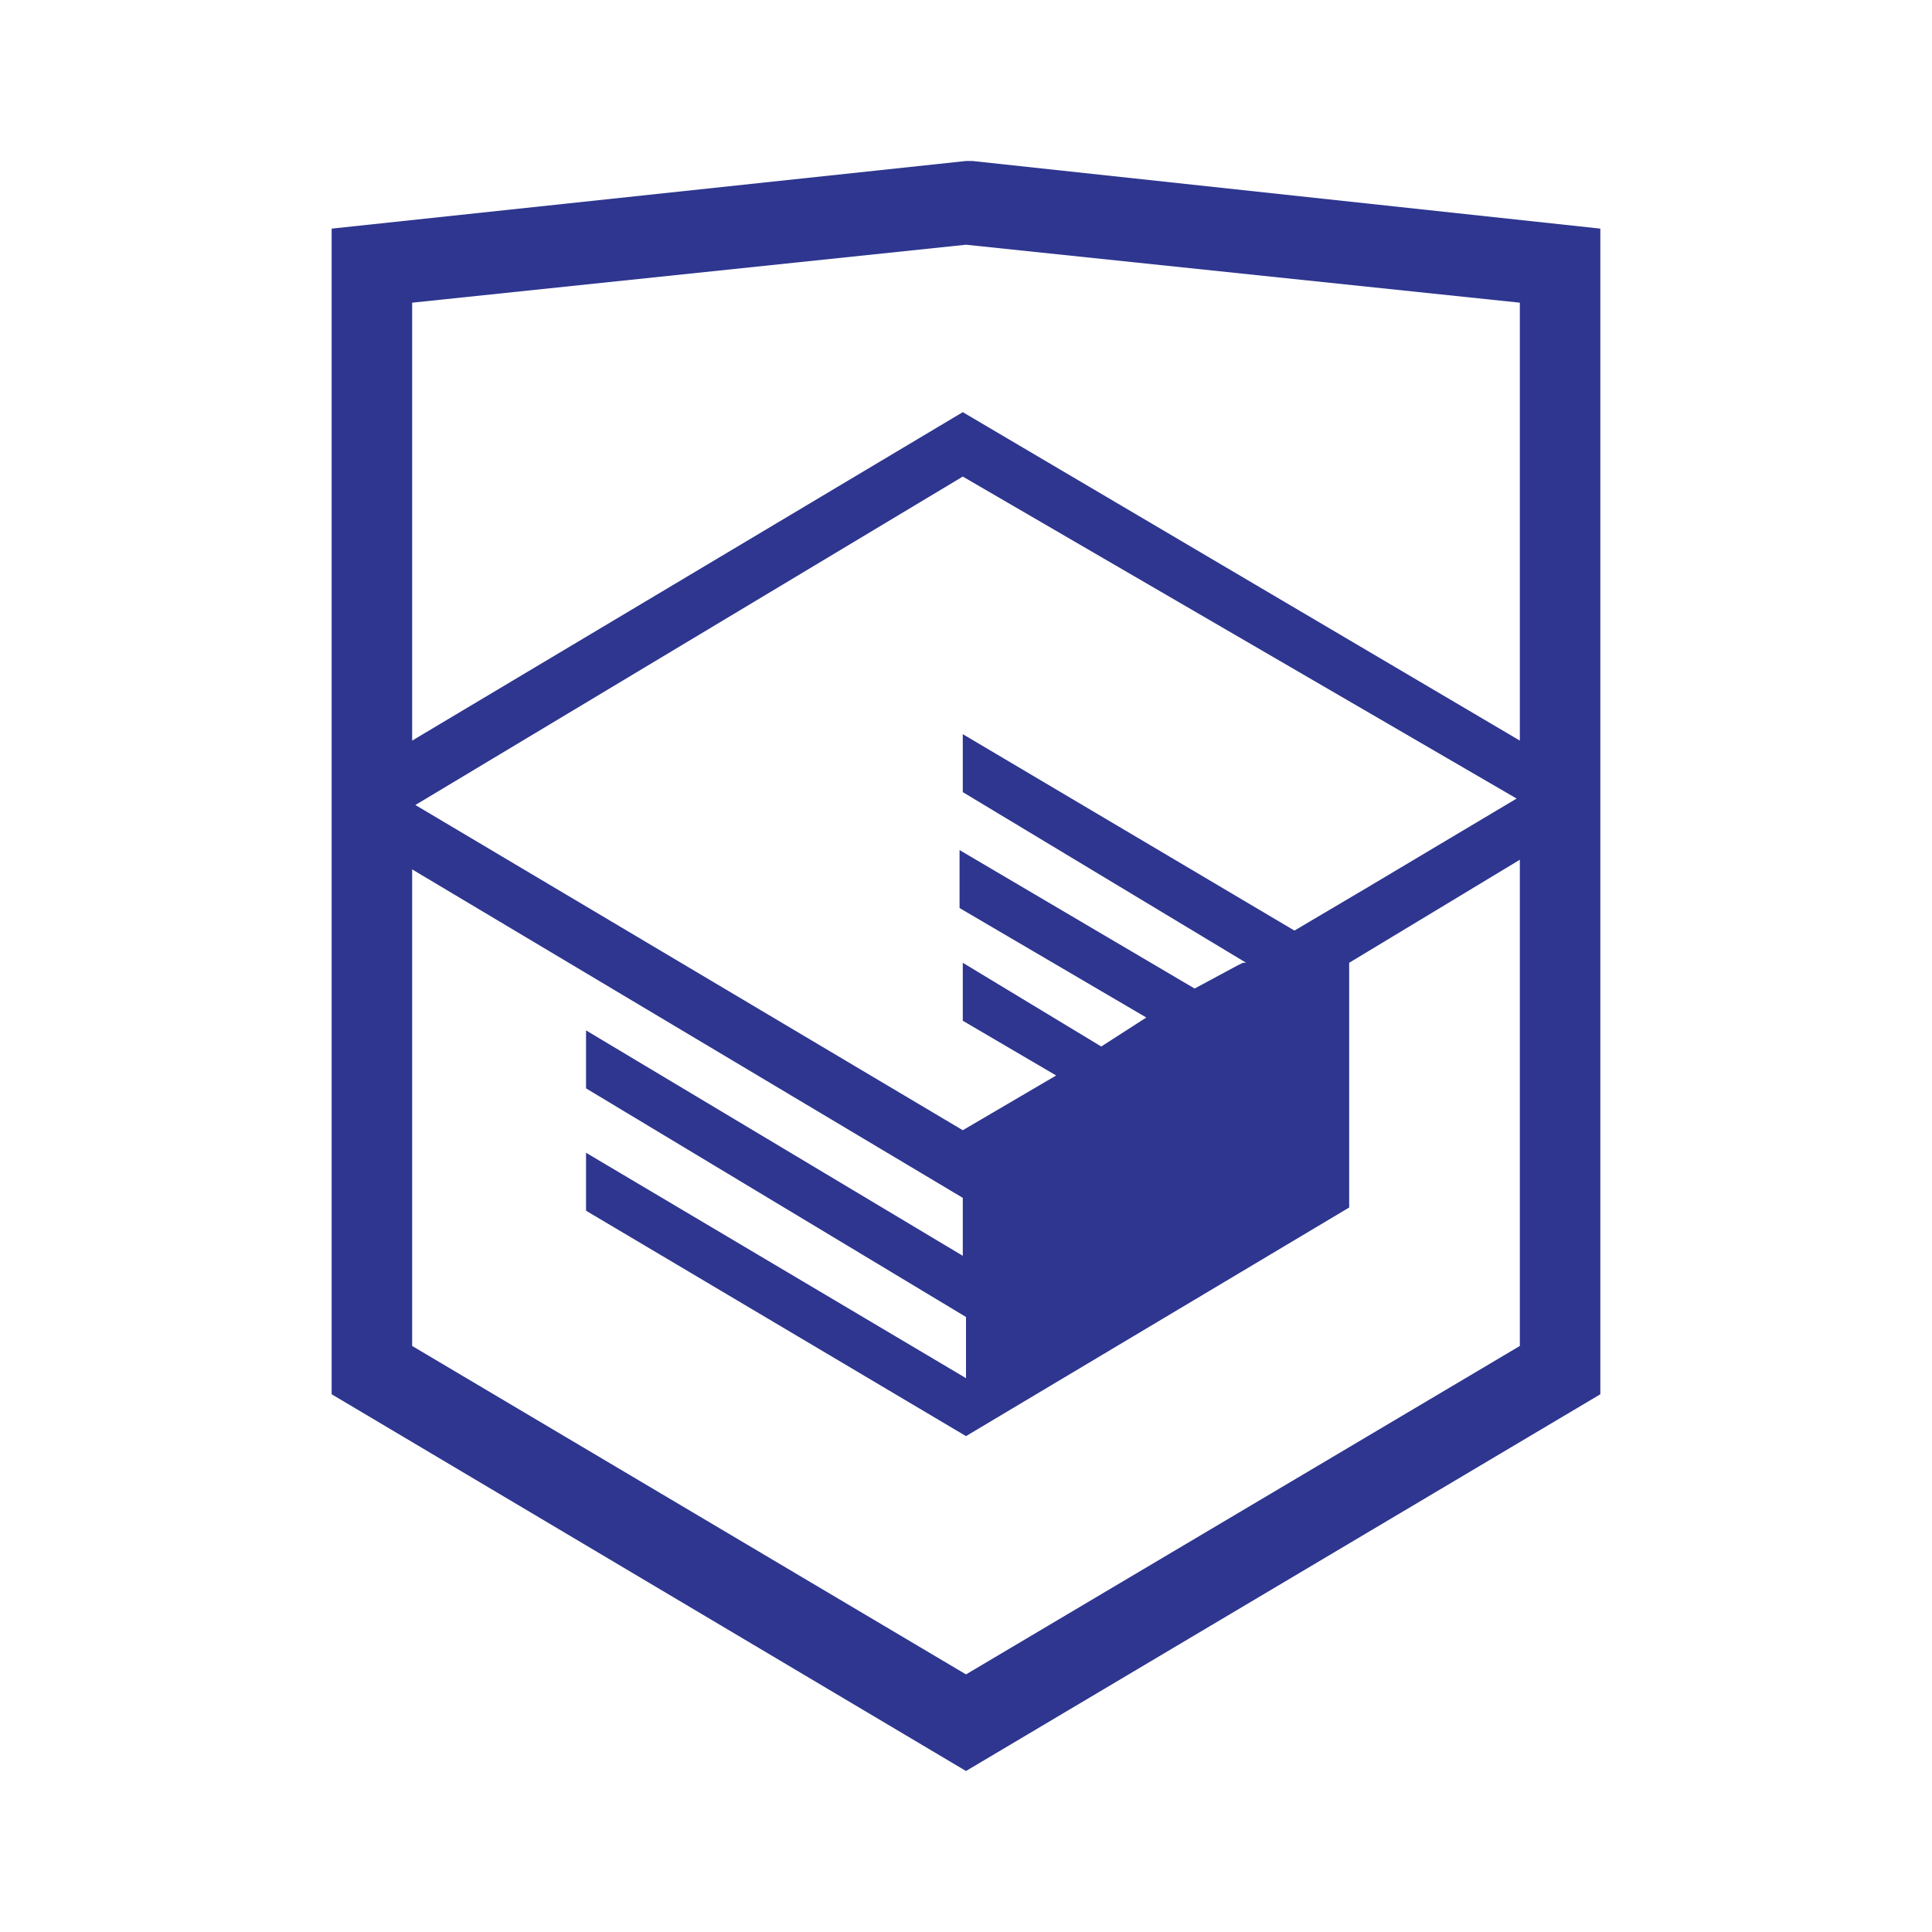
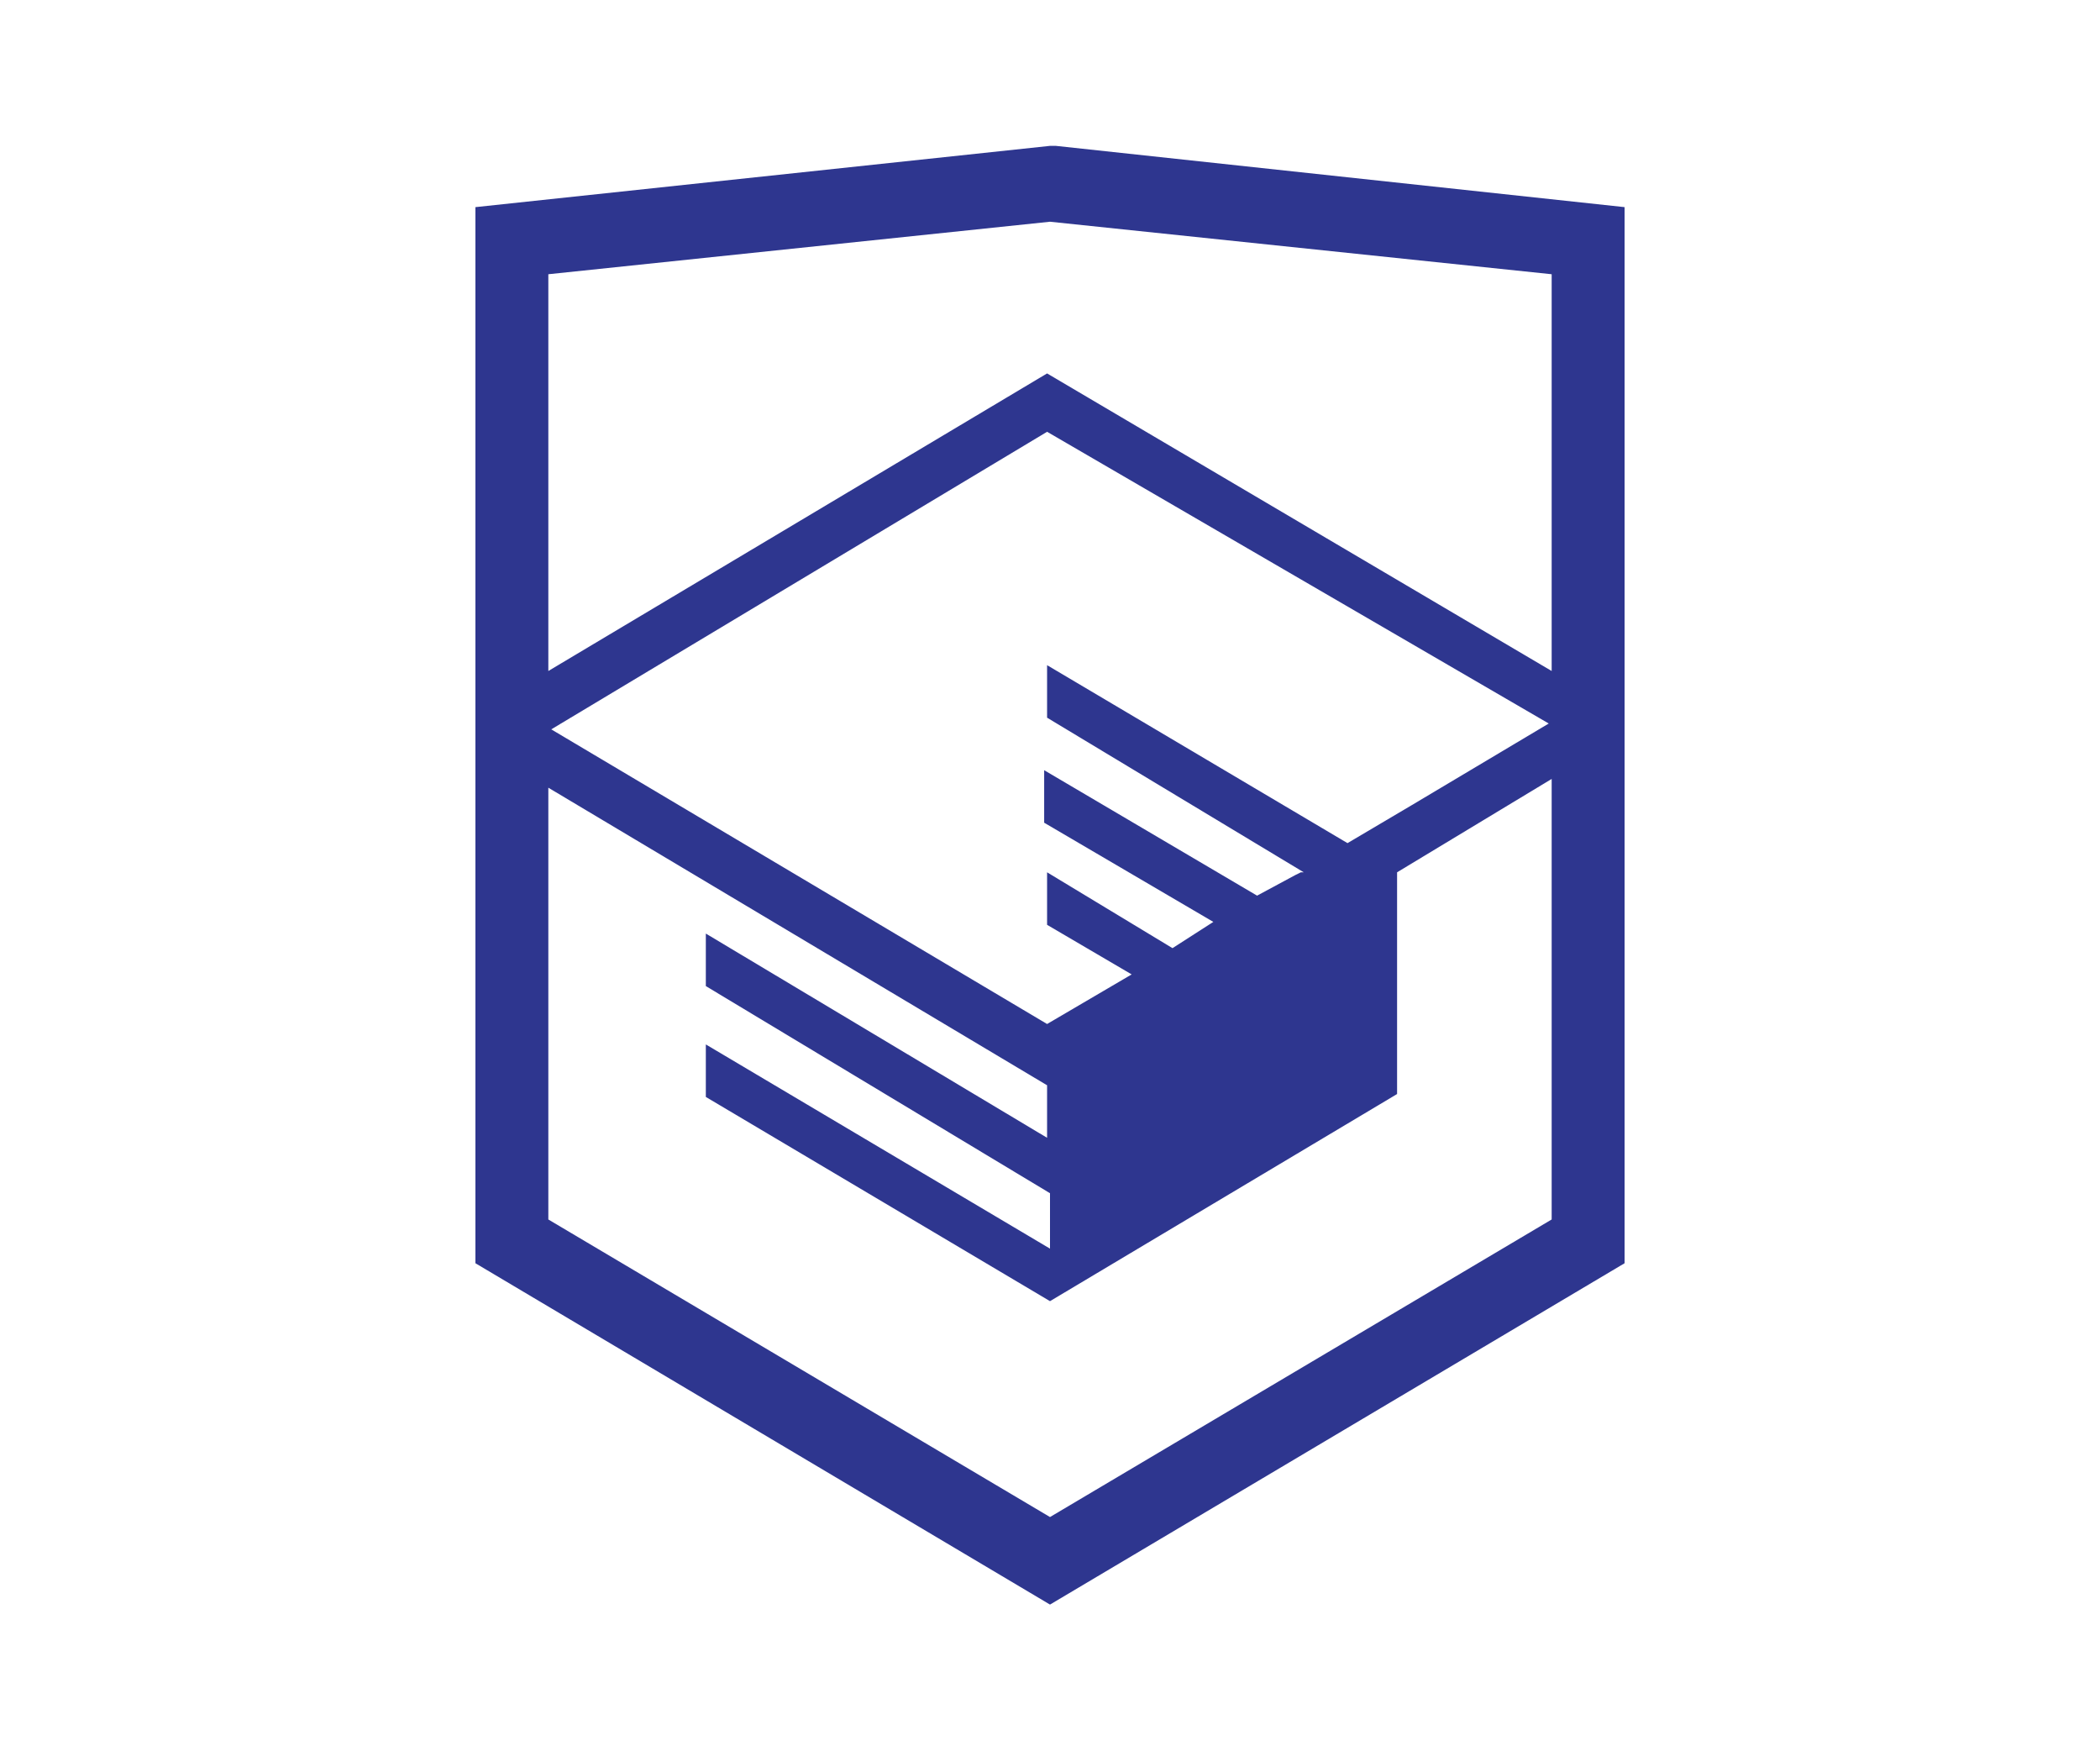
- <svg xmlns="http://www.w3.org/2000/svg" viewBox="0 0 60 60">
+ <svg xmlns="http://www.w3.org/2000/svg" viewBox="0 0 60 60" width="60px" height=" 50px">
  <path fill="#2E368F" d="M30.2 5h-.2l-19.7 2.1v36.2l19.7 11.7 19.7-11.7v-36.2l-19.5-2.1zm17 36.8l-17.2 10.2-17.2-10.2v-14.8l17.1 10.2v1.8l-11.7-7v1.8l11.8 7.1v1.9l-11.8-7v1.8l11.8 7 11.9-7.1v-7.6l5.3-3.2v15.1zm-.1-17l-4.7 2.8-2.2 1.3-10.3-6.1v1.8l8.8 5.3h-.1l-.2.1-1.3.7-7.3-4.3v1.8l5.8 3.4-1.4.9-4.3-2.6v1.8l2.9 1.7-2.9 1.7-17-10.1 17-10.2 17.2 10zm.1-1.8l-17.3-10.2-17.1 10.2v-13.6l17.2-1.8 17.2 1.8v13.6z" />
</svg>
